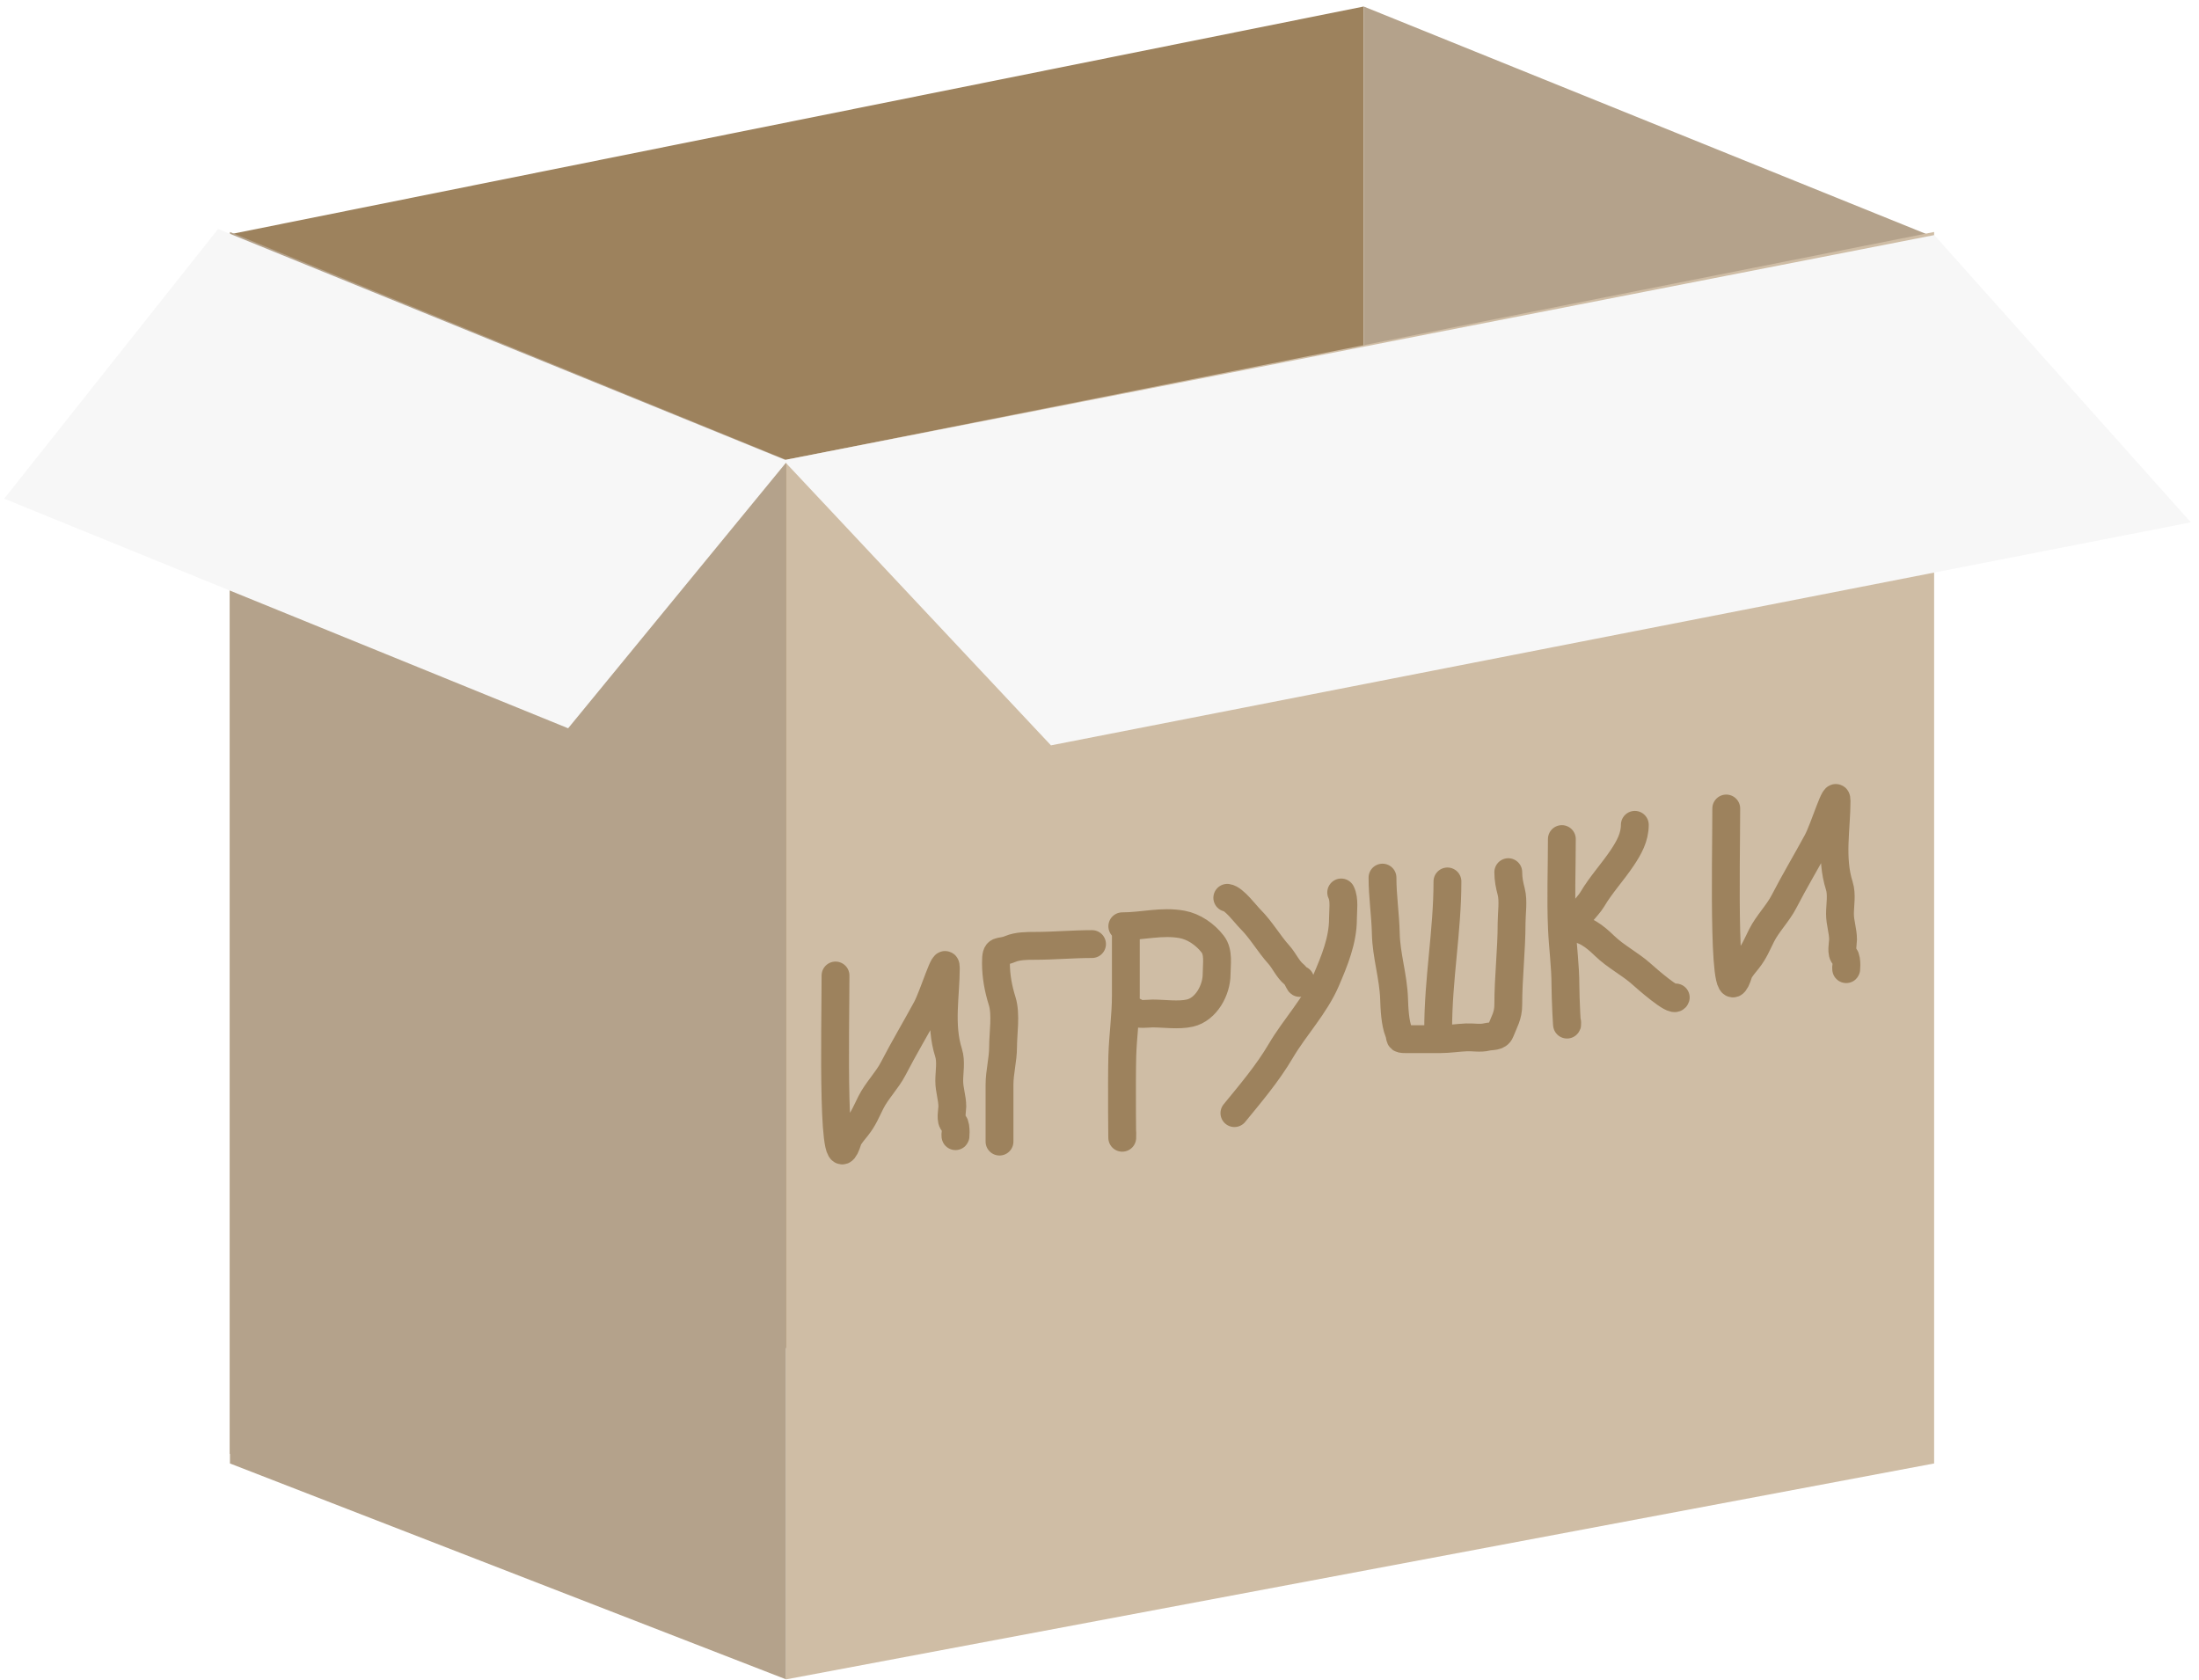
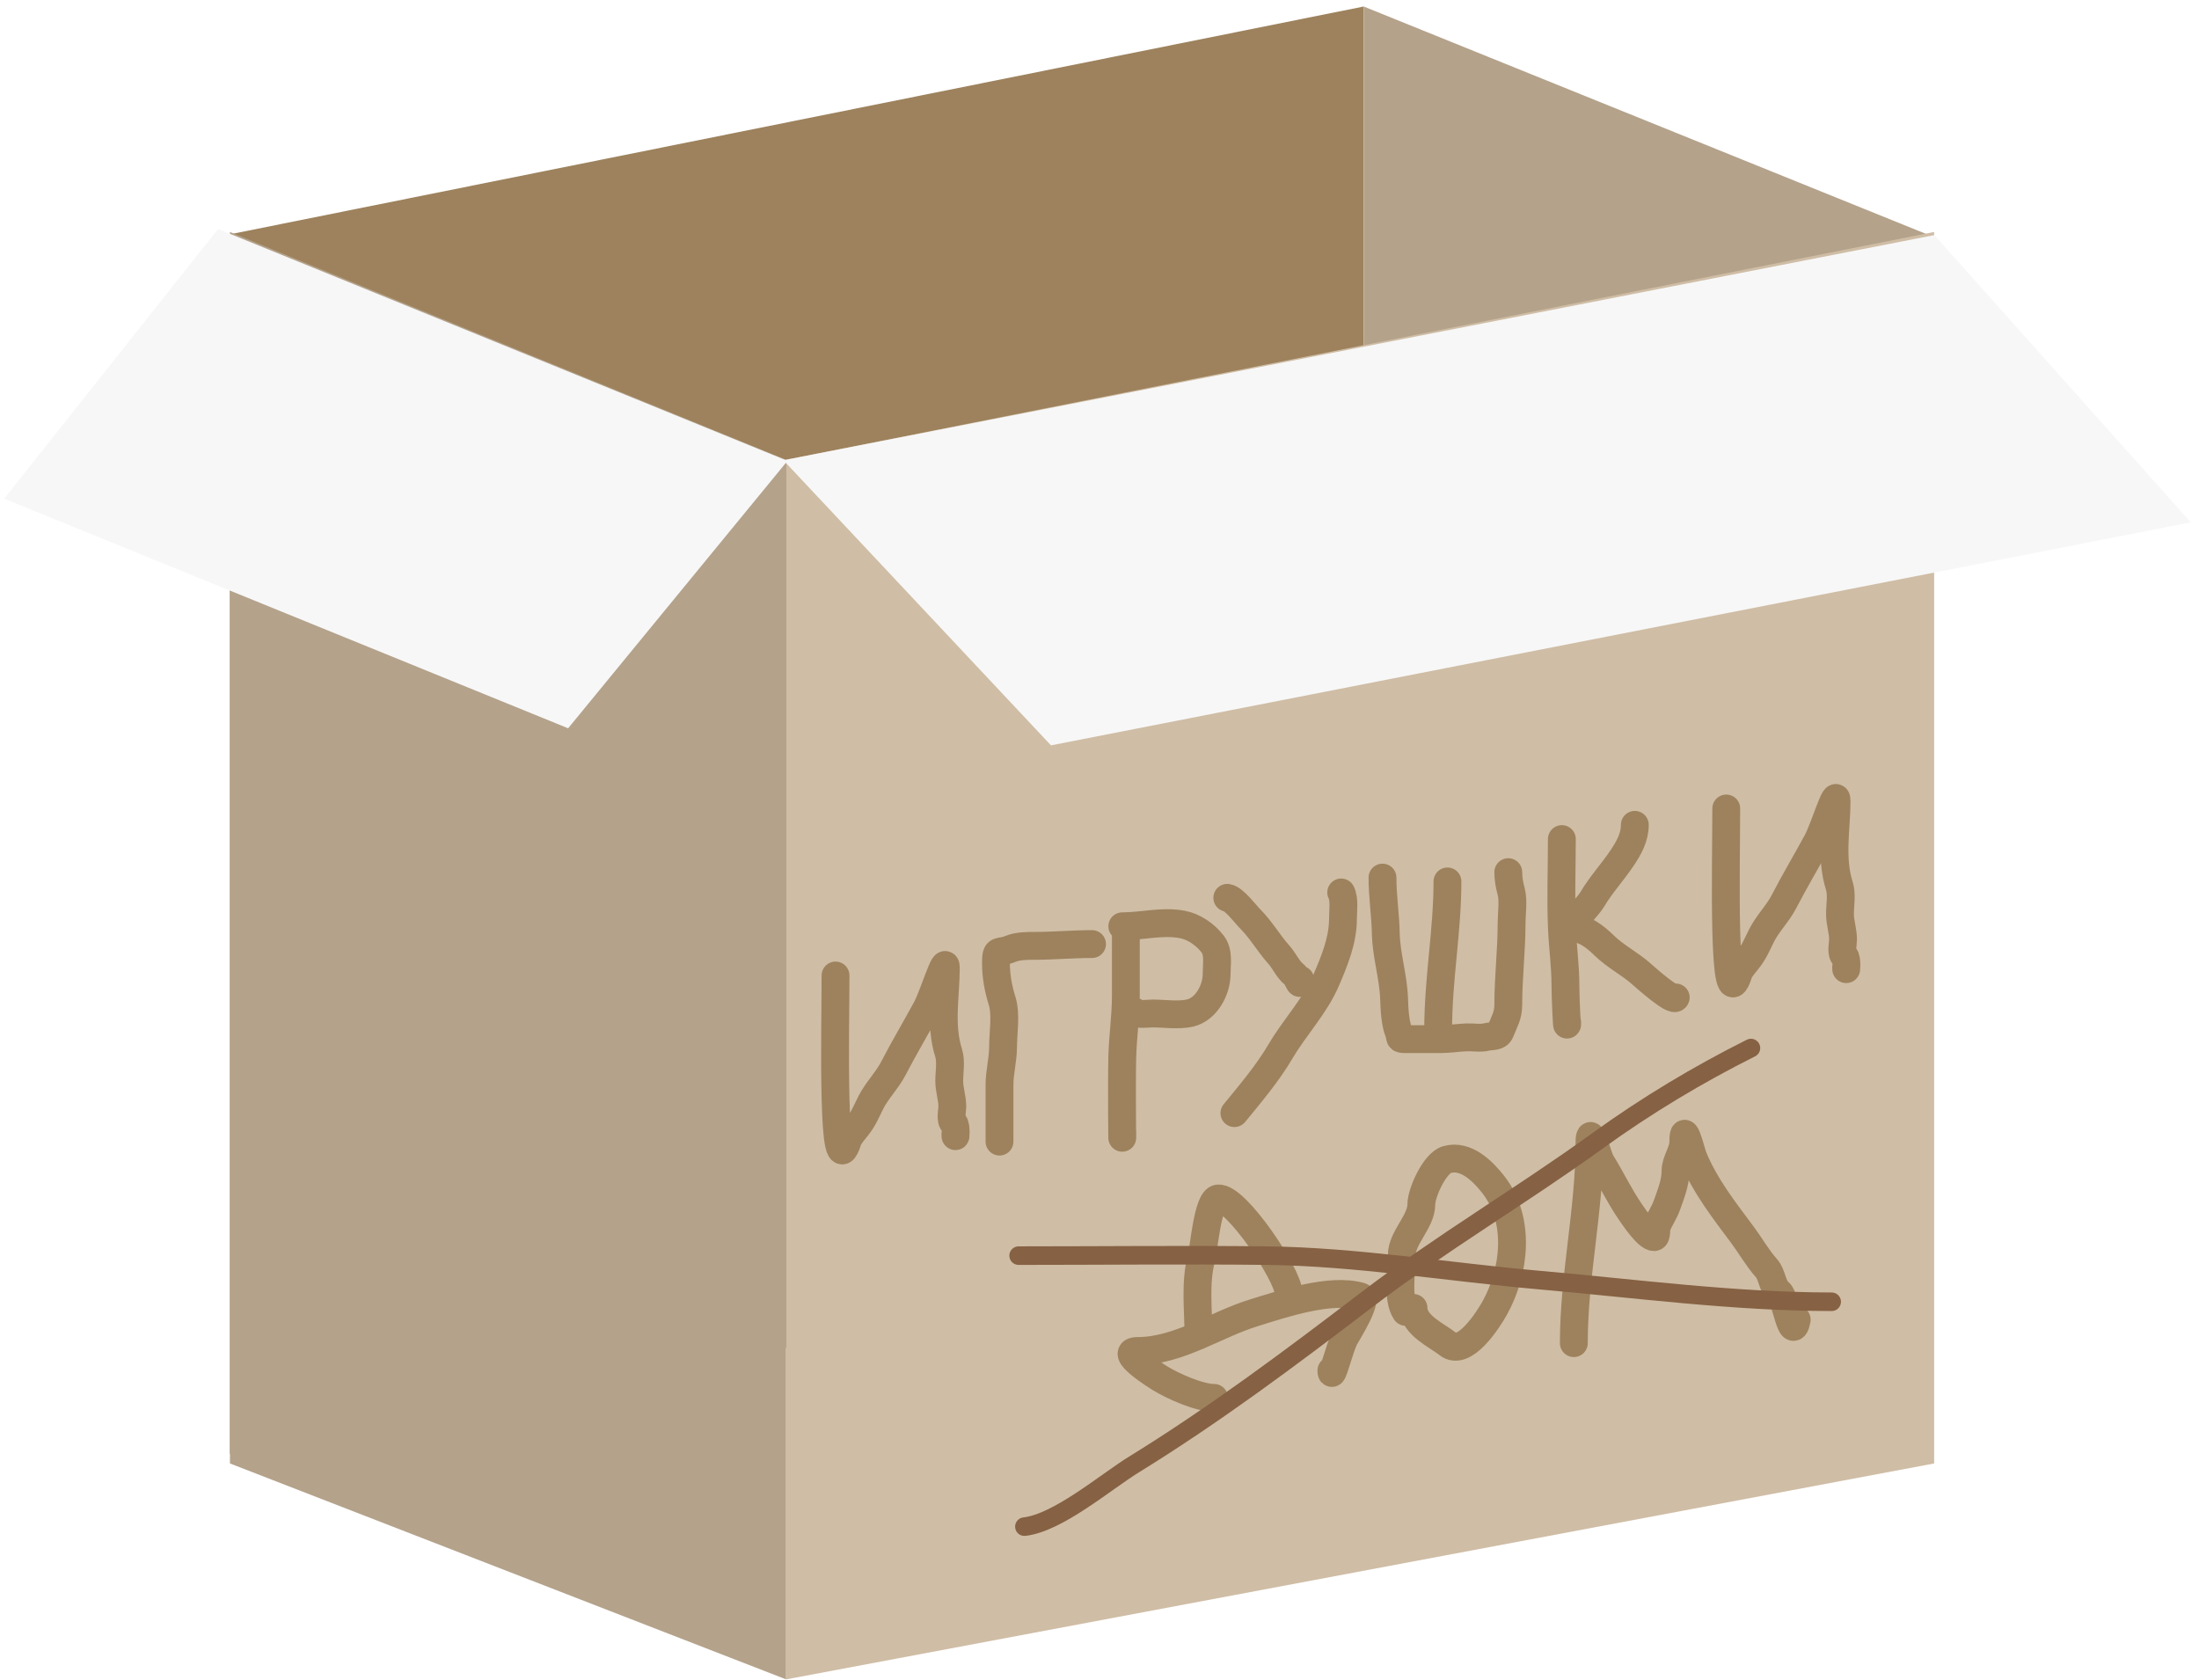
<svg xmlns="http://www.w3.org/2000/svg" width="237" height="181" viewBox="0 0 237 181" fill="none">
-   <path fill-rule="evenodd" clip-rule="evenodd" d="M146.973 0.701V133.427L24.782 156.699V25.252L146.973 0.701Z" fill="#9D825D" />
+   <path fill-rule="evenodd" clip-rule="evenodd" d="M146.973 0.701V133.427L24.781 156.699V25.252L146.973 0.701Z" fill="#9D825D" />
  <path fill-rule="evenodd" clip-rule="evenodd" d="M24.782 25.003V157.729L84.725 181V49.553L24.782 25.003Z" fill="#B4A28B" />
-   <path fill-rule="evenodd" clip-rule="evenodd" d="M146.974 0.701V133.427L207.685 156.699V25.252L146.974 0.701Z" fill="#B4A28B" />
+   <path fill-rule="evenodd" clip-rule="evenodd" d="M146.974 0.701V133.427L207.686 156.699V25.252L146.974 0.701Z" fill="#B4A28B" />
  <path fill-rule="evenodd" clip-rule="evenodd" d="M208.453 25.003V157.729L84.725 181V49.553L208.453 25.003Z" fill="#CFBDA5" />
  <path fill-rule="evenodd" clip-rule="evenodd" d="M84.43 49.603L208.475 25.337L236.119 56.3L113.269 80.333L84.43 49.603Z" fill="#F7F7F7" />
-   <path fill-rule="evenodd" clip-rule="evenodd" d="M84.876 49.668L23.505 24.68L0.451 53.747L61.231 78.493L84.876 49.668Z" fill="#F7F7F7" />
+   <path fill-rule="evenodd" clip-rule="evenodd" d="M84.876 49.668L23.505 24.681L0.451 53.747L61.231 78.494L84.876 49.668Z" fill="#F7F7F7" />
  <path d="M90.049 105.138C90.049 111.052 89.605 128.624 91.392 122.852C91.509 122.475 92.115 121.779 92.386 121.439C93.064 120.588 93.395 119.747 93.858 118.823C94.496 117.551 95.621 116.434 96.269 115.177C97.397 112.992 98.676 110.853 99.84 108.705C100.62 107.264 101.938 102.774 101.938 104.319C101.938 107.255 101.279 110.469 102.232 113.46C102.533 114.404 102.306 115.531 102.306 116.498C102.306 117.459 102.637 118.317 102.637 119.272C102.637 119.656 102.371 120.821 102.803 121.069C103.108 121.244 102.968 123.043 102.968 122.258" stroke="#9D825D" stroke-width="3" stroke-linecap="round" />
  <path d="M186.049 87.138C186.049 93.052 185.605 110.624 187.392 104.852C187.509 104.475 188.115 103.779 188.386 103.439C189.064 102.588 189.395 101.747 189.858 100.823C190.497 99.551 191.621 98.434 192.269 97.177C193.397 94.992 194.676 92.853 195.84 90.705C196.62 89.264 197.938 84.774 197.938 86.319C197.938 89.255 197.279 92.469 198.232 95.46C198.533 96.404 198.306 97.531 198.306 98.498C198.306 99.459 198.637 100.317 198.637 101.272C198.637 101.656 198.371 102.821 198.803 103.069C199.108 103.244 198.968 105.043 198.968 104.258" stroke="#9D825D" stroke-width="3" stroke-linecap="round" />
-   <path d="M107.723 123.04C107.723 120.997 107.723 118.955 107.723 116.913C107.723 115.561 108.107 114.189 108.107 112.853C108.107 111.368 108.455 109.319 108.011 107.898C107.587 106.543 107.339 105.196 107.339 103.775C107.339 102.118 107.646 102.8 108.874 102.283C109.674 101.946 110.677 101.942 111.559 101.942C113.563 101.942 115.65 101.75 117.696 101.75" stroke="#9D825D" stroke-width="3" stroke-linecap="round" />
+   <path d="M107.722 123.04C107.722 120.997 107.722 118.955 107.722 116.913C107.722 115.561 108.106 114.189 108.106 112.853C108.106 111.368 108.454 109.319 108.01 107.898C107.587 106.543 107.339 105.196 107.339 103.775C107.339 102.118 107.645 102.8 108.873 102.283C109.673 101.946 110.677 101.942 111.558 101.942C113.563 101.942 115.649 101.75 117.696 101.75" stroke="#9D825D" stroke-width="3" stroke-linecap="round" />
  <path d="M121.34 100.983C121.34 103.093 121.34 105.203 121.34 107.313C121.34 109.494 121.017 111.672 120.957 113.834C120.88 116.582 120.957 124.83 120.957 122.081" stroke="#9D825D" stroke-width="3" stroke-linecap="round" />
  <path d="M120.957 99.833C123.156 99.833 125.208 99.233 127.393 99.63C128.677 99.864 129.898 100.715 130.696 101.751C131.379 102.636 131.122 103.933 131.122 105C131.122 106.698 129.998 108.787 128.245 109.188C127.014 109.47 125.476 109.231 124.218 109.231C123.795 109.231 122.493 109.426 122.3 109.039" stroke="#9D825D" stroke-width="3" stroke-linecap="round" />
-   <path d="M132.273 96.764C132.996 96.854 134.256 98.555 134.766 99.065C135.932 100.231 136.752 101.698 137.835 102.901C138.406 103.535 138.801 104.48 139.465 105.011C139.93 105.383 140.137 106.521 140.137 105.586" stroke="#9D825D" stroke-width="3" stroke-linecap="round" />
+   <path d="M132.273 96.764C132.996 96.854 134.256 98.555 134.767 99.065C135.932 100.231 136.753 101.698 137.836 102.901C138.406 103.535 138.802 104.48 139.466 105.011C139.931 105.383 140.137 106.521 140.137 105.586" stroke="#9D825D" stroke-width="3" stroke-linecap="round" />
  <path d="M133.04 119.97C134.795 117.826 136.622 115.674 138.037 113.268C139.547 110.703 141.74 108.418 142.918 105.671C143.828 103.546 144.74 101.352 144.74 99.022C144.74 98.135 144.931 96.953 144.548 96.188" stroke="#9D825D" stroke-width="3" stroke-linecap="round" />
  <path d="M149 94.587C149 96.628 149.315 98.6 149.357 100.609C149.406 102.969 150.171 105.264 150.249 107.652C150.282 108.687 150.353 110.252 150.744 111.217C151.015 111.886 150.653 112 151.497 112C152.733 112 153.968 112 155.204 112C156.174 112 157.121 111.842 158.058 111.804C158.764 111.776 159.549 111.934 160.238 111.761C160.758 111.631 161.47 111.784 161.705 111.174C162.117 110.107 162.557 109.492 162.557 108.283C162.557 105.334 162.914 102.431 162.914 99.478C162.914 98.46 163.131 97.095 162.875 96.109C162.684 95.376 162.557 94.756 162.557 94" stroke="#9D825D" stroke-width="3" stroke-linecap="round" />
  <path d="M155 111C155 105.465 156 100.39 156 95" stroke="#9D825D" stroke-width="3" stroke-linecap="round" />
  <path d="M168.331 90.434C168.331 93.646 168.199 96.889 168.342 100.098C168.432 102.126 168.715 104.133 168.715 106.161C168.715 107.505 168.906 111.533 168.906 110.189" stroke="#9D825D" stroke-width="3" stroke-linecap="round" />
-   <path d="M169.482 100.024C169.584 99.101 171.122 97.761 171.602 96.944C172.54 95.35 173.824 93.975 174.842 92.448C175.57 91.356 176.195 90.242 176.195 88.899" stroke="#9D825D" stroke-width="3" stroke-linecap="round" />
+   <path d="M169.481 100.024C169.584 99.101 171.122 97.761 171.602 96.944C172.54 95.35 173.823 93.975 174.841 92.448C175.569 91.356 176.194 90.242 176.194 88.899" stroke="#9D825D" stroke-width="3" stroke-linecap="round" />
  <path d="M169.29 100.024C170.793 100.024 171.891 100.936 172.934 101.942C174.172 103.136 175.694 103.88 176.951 105.011C177.453 105.462 180.417 108.071 180.606 107.505" stroke="#9D825D" stroke-width="3" stroke-linecap="round" />
+   <path d="M130.849 150.663C129.265 150.663 126.439 149.415 125.043 148.556C124.637 148.306 120.314 145.606 122.631 145.606C127.038 145.606 130.994 142.766 135.157 141.485C138.22 140.543 143.339 138.789 146.63 139.729C147.533 139.987 145.282 143.565 144.968 144.131C144.34 145.259 143.492 149.004 143.492 147.713" stroke="#9D825D" stroke-width="3" stroke-linecap="round" />
+   <path d="M129.164 143.92C129.164 141.206 128.768 138.208 129.491 135.585C129.738 134.69 130.151 129.301 131.271 129.17C133.21 128.941 138.857 137.456 138.857 139.284" stroke="#9D825D" stroke-width="3" stroke-linecap="round" />
+   <path d="M152.343 140.969C152.343 142.837 154.874 143.922 156.042 144.856C157.815 146.274 160.38 142.264 161.1 140.969C163.284 137.038 163.91 131.488 160.959 127.694C159.849 126.266 158.008 124.39 155.949 124.978C154.63 125.355 153.186 128.547 153.186 129.801C153.186 131.678 151.079 133.381 151.079 135.28C151.079 136.995 150.537 139.946 151.5 141.391" stroke="#9D825D" stroke-width="3" stroke-linecap="round" />
+   <path d="M169.622 144.762C169.622 137.473 171.308 130.487 171.308 123.175C171.308 120.871 172.14 124.587 172.572 125.282C173.663 127.039 174.554 128.942 175.733 130.644C176.069 131.129 177.54 133.336 178.262 133.336C178.587 133.336 178.468 132.339 178.566 132.119C178.892 131.386 179.375 130.668 179.643 129.918C180.067 128.73 180.58 127.474 180.58 126.219C180.58 125.099 181.422 124.156 181.422 123.058C181.422 120.586 182.251 124.133 182.499 124.744C183.753 127.821 185.874 130.506 187.838 133.149C188.674 134.275 189.438 135.629 190.366 136.661C191.035 137.405 190.984 138.673 191.748 139.284C192.481 139.87 193.106 144.927 193.644 142.234" stroke="#9D825D" stroke-width="3" stroke-linecap="round" />
+   <path d="M109.785 135.33C118.691 135.33 127.603 135.23 136.508 135.33C146.084 135.437 156.208 137.112 165.785 137.954C176.256 138.874 186.918 140.301 197.411 140.301" stroke="#866143" stroke-width="2" stroke-linecap="round" />
+   <path d="M110.406 164.538C114.023 164.136 119.18 159.71 122.214 157.84C130.85 152.517 139.05 146.393 147.107 140.232C155.208 134.037 163.954 128.905 172.207 122.935C177.421 119.163 183.031 115.796 188.71 112.957" stroke="#866143" stroke-width="2" stroke-linecap="round" />
</svg>
